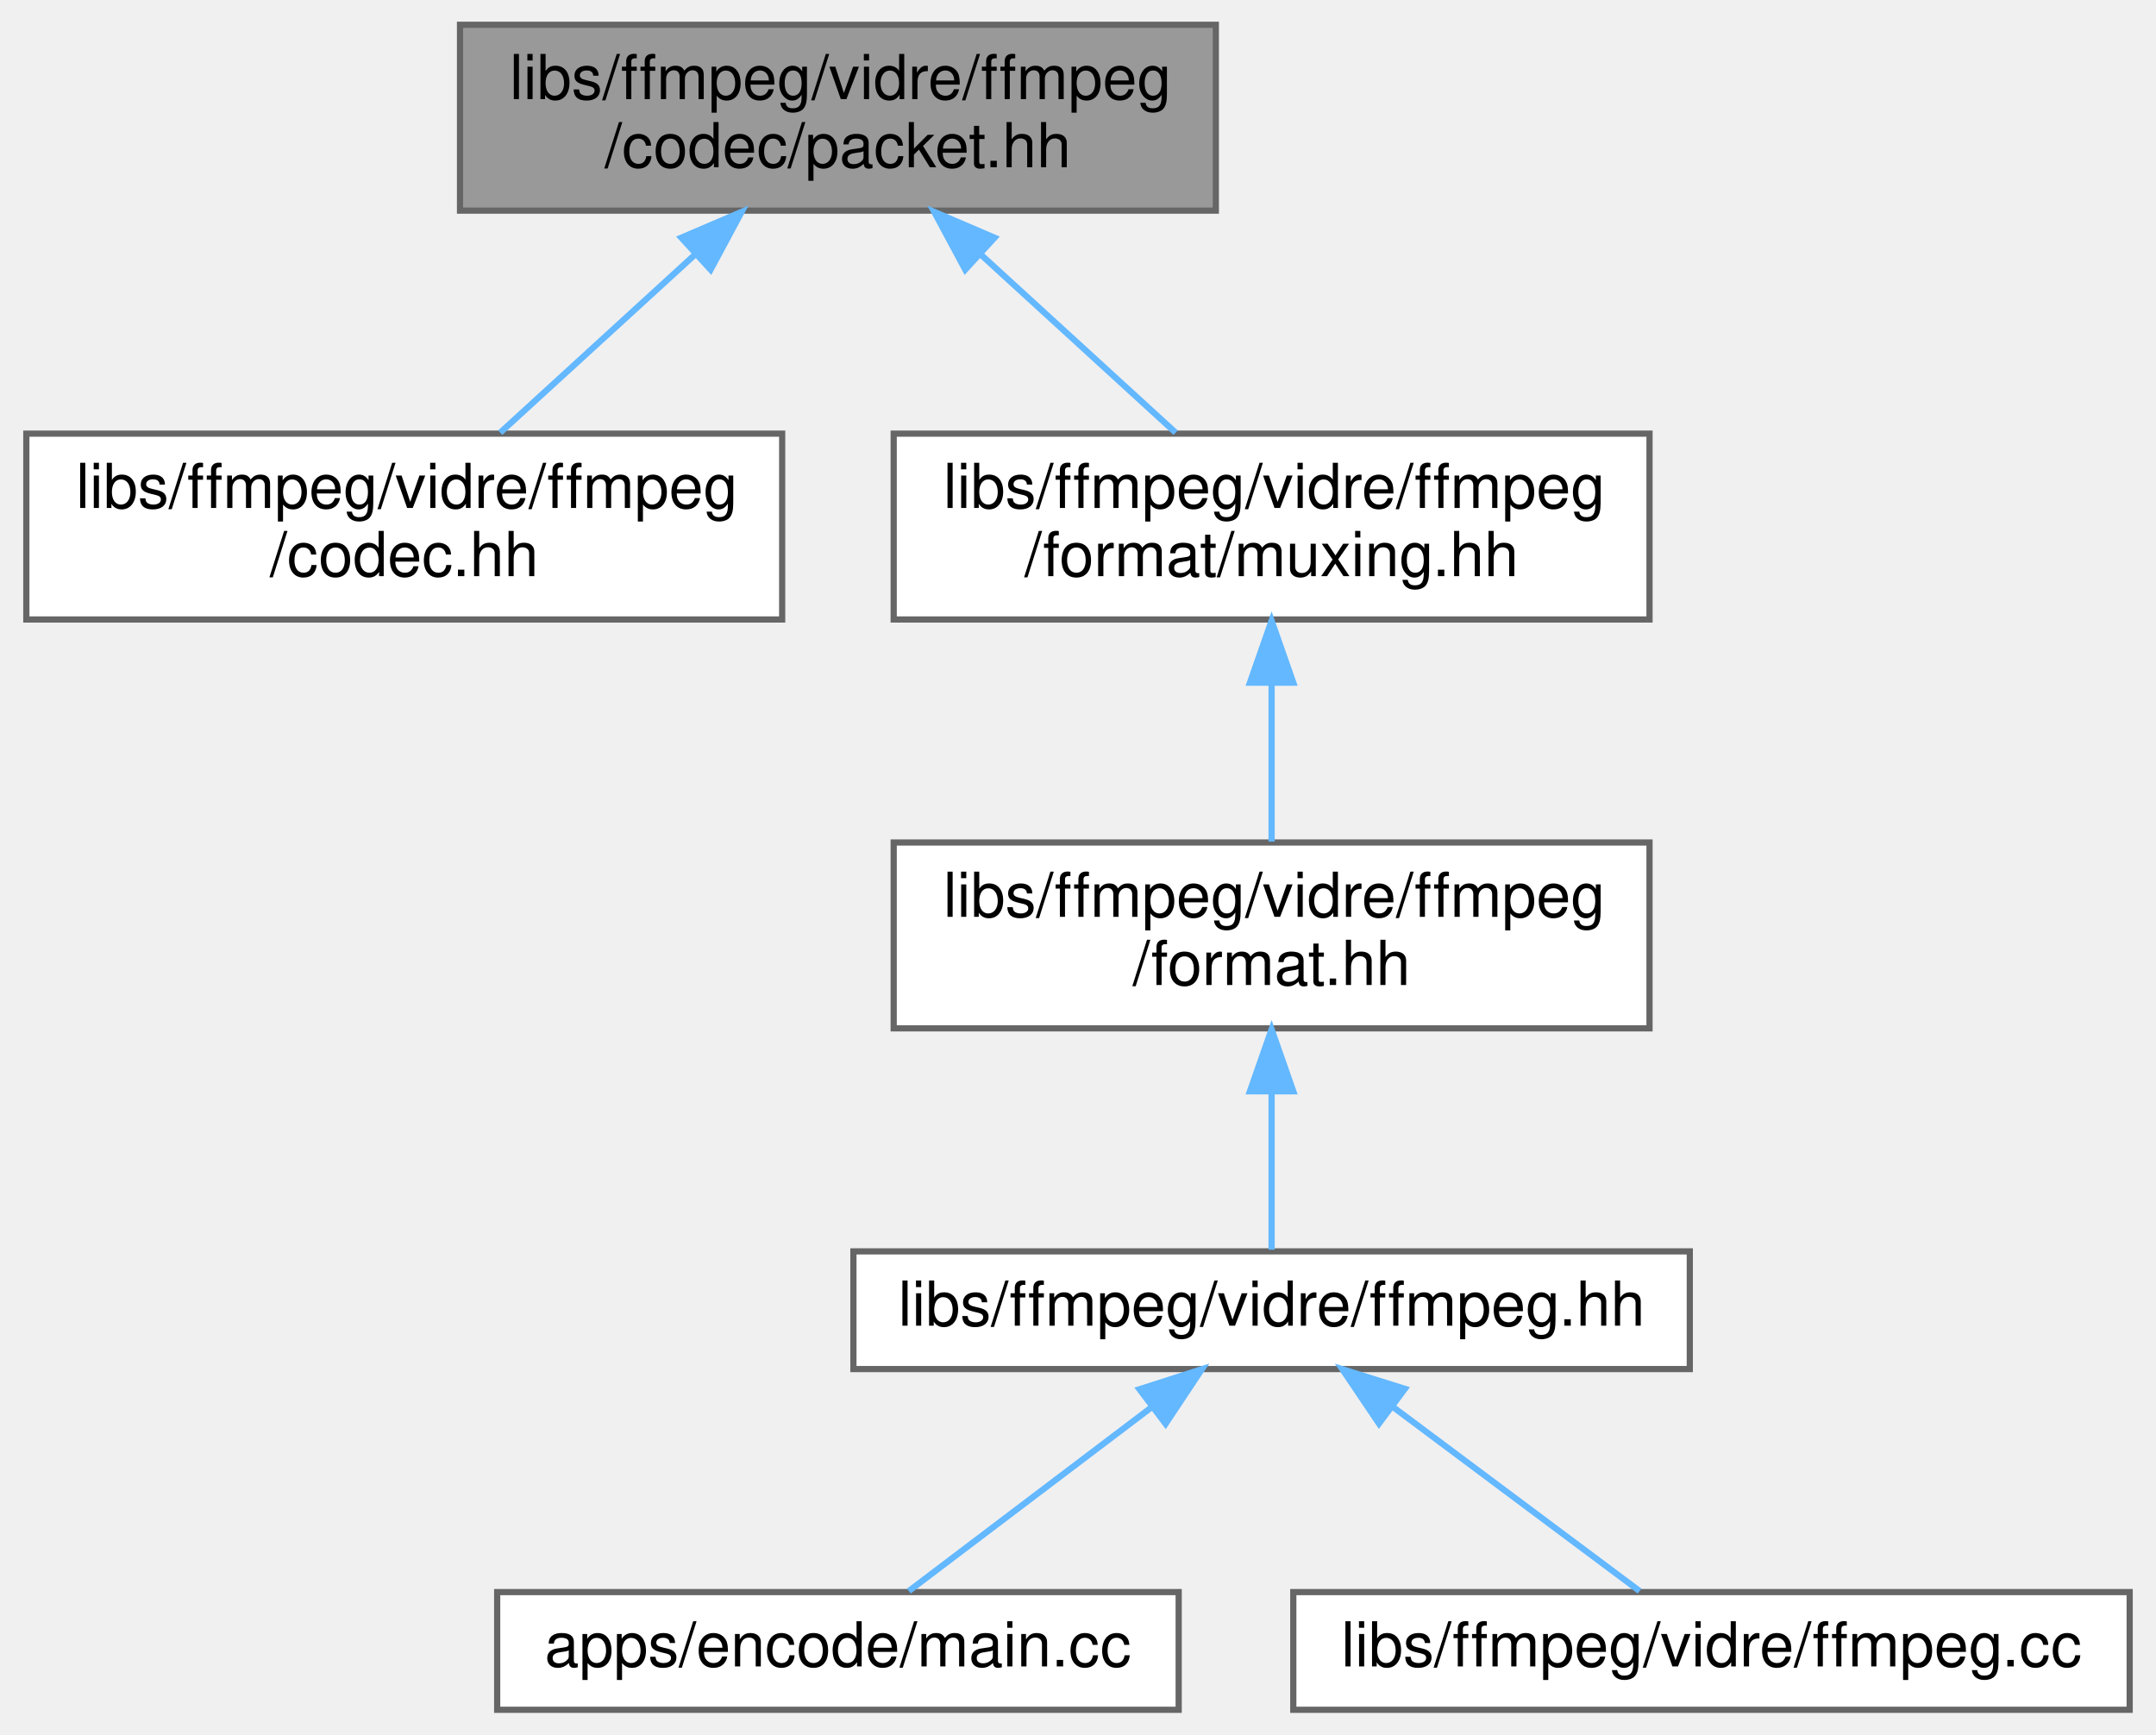
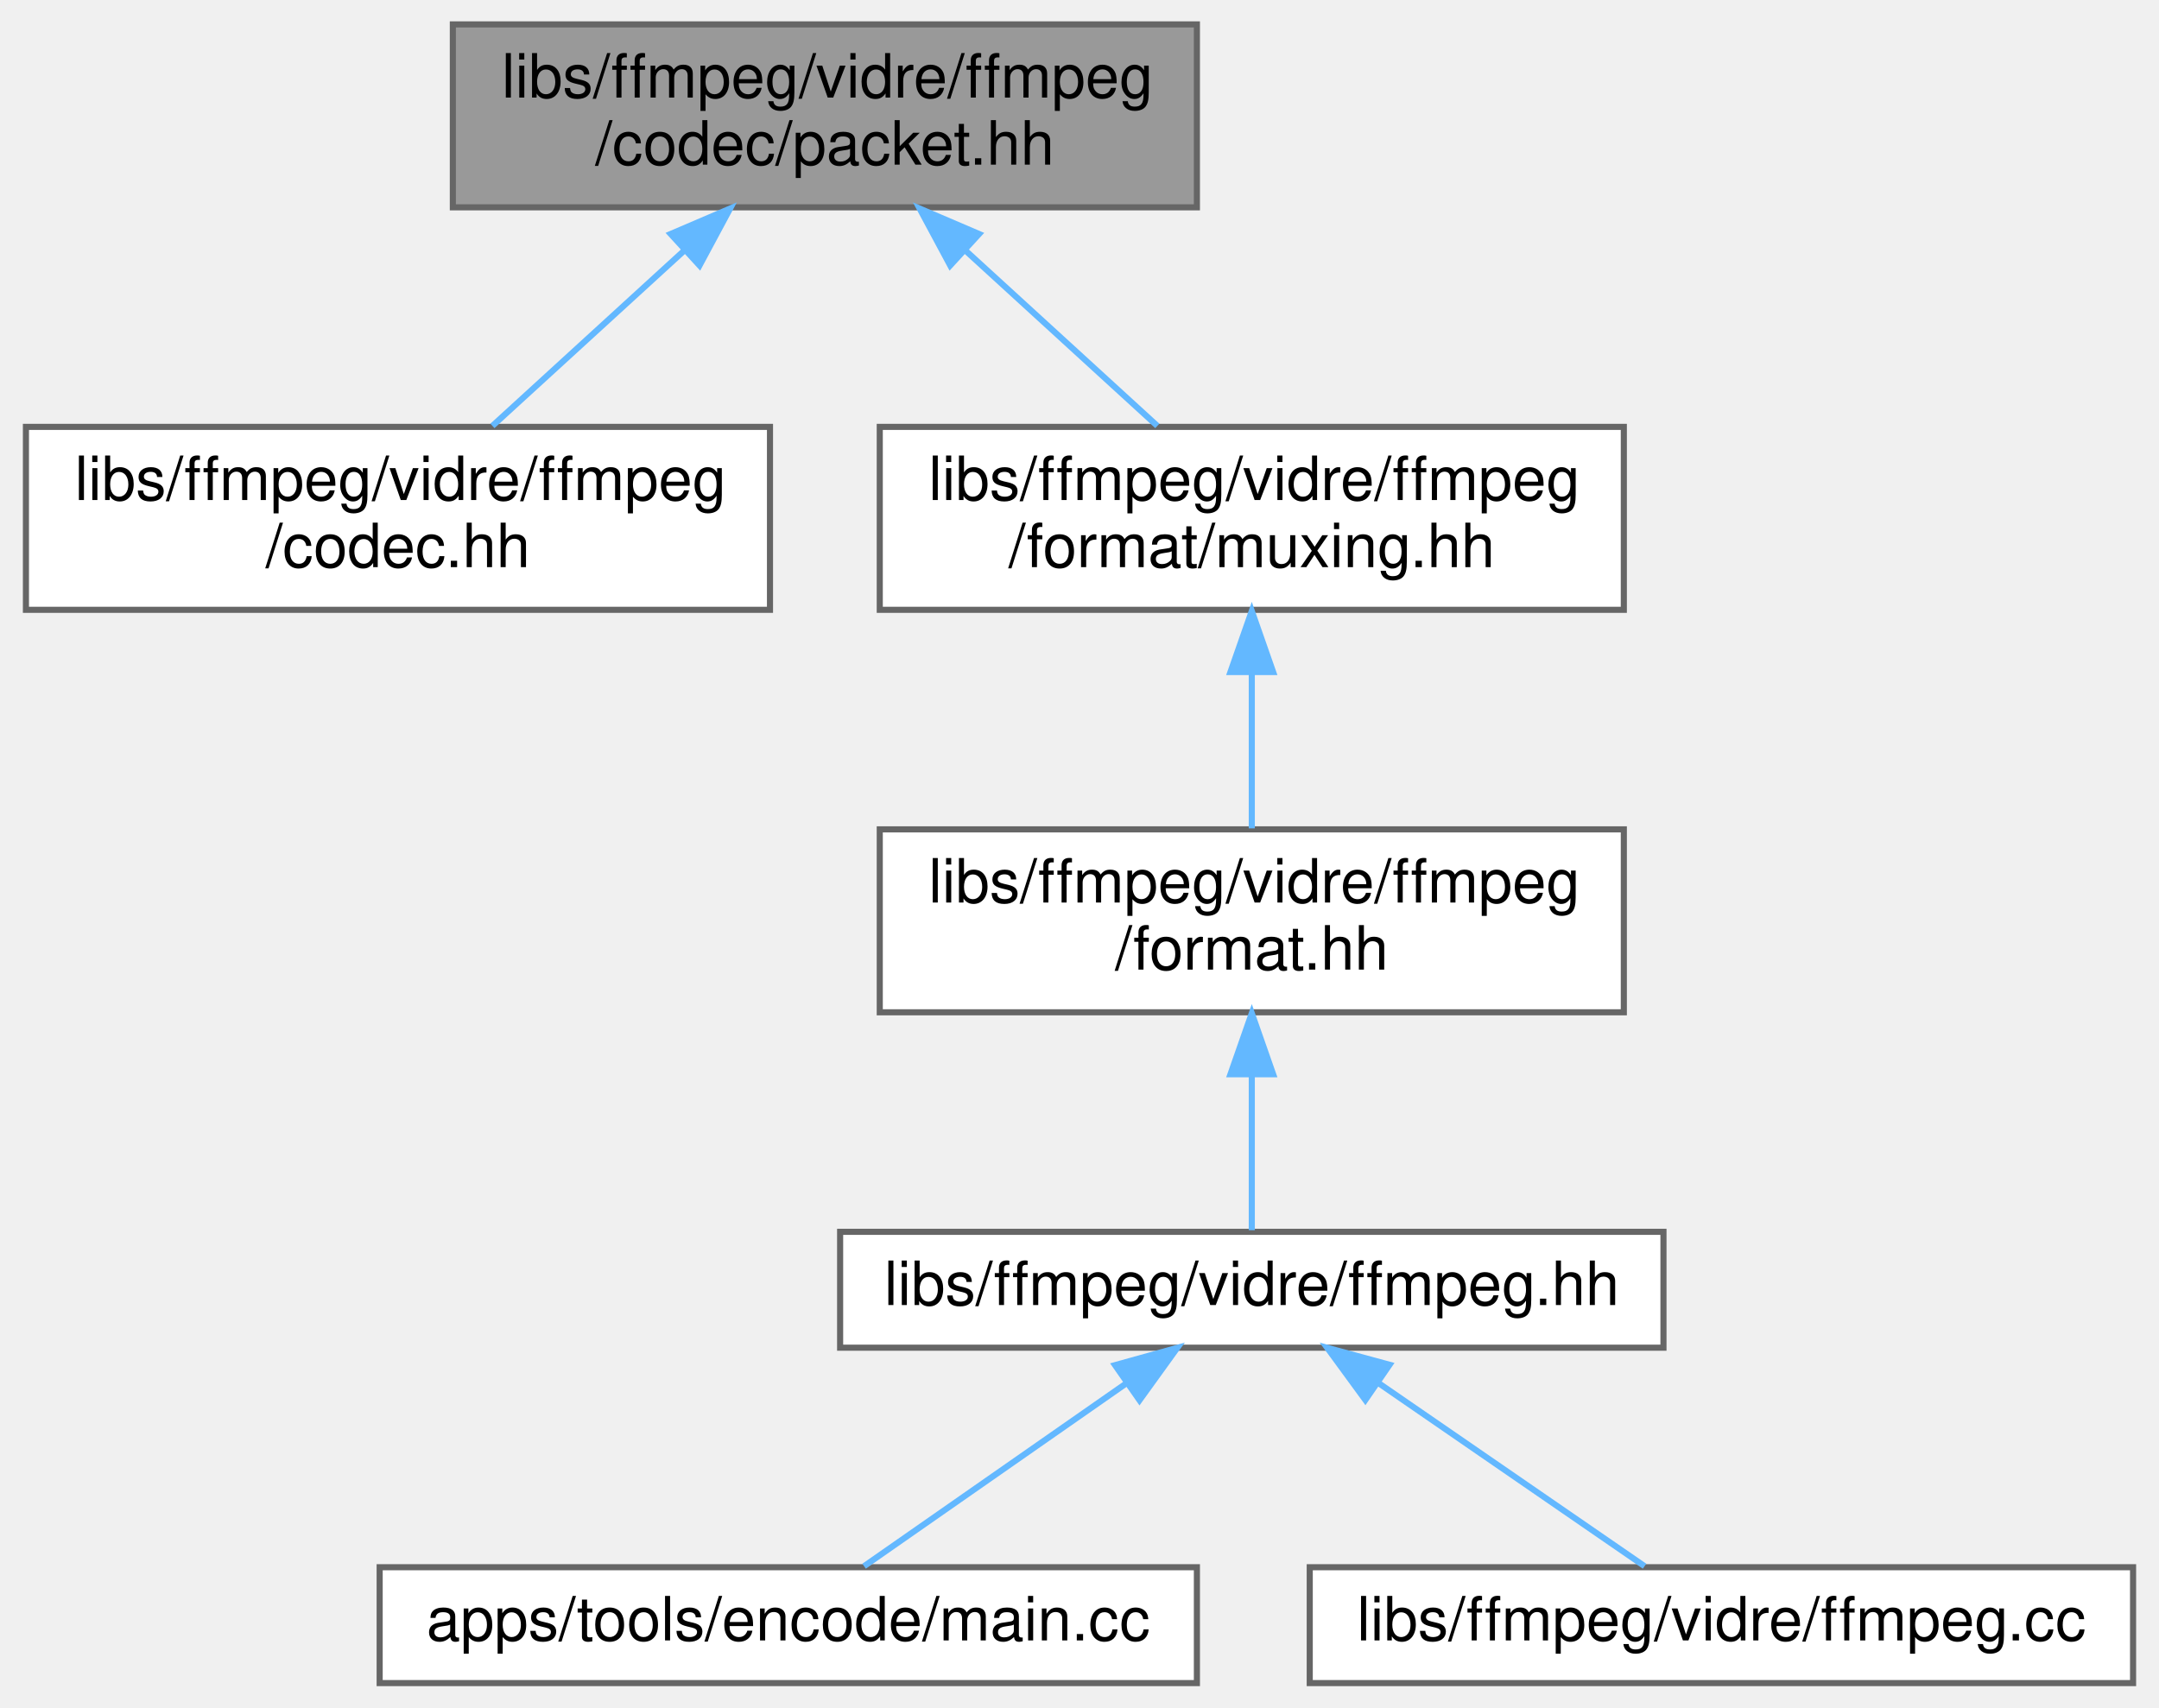
- <svg xmlns="http://www.w3.org/2000/svg" xmlns:xlink="http://www.w3.org/1999/xlink" width="348pt" height="280pt" viewBox="0.00 0.00 347.50 280.00">
+ <svg xmlns="http://www.w3.org/2000/svg" xmlns:xlink="http://www.w3.org/1999/xlink" width="354pt" height="280pt" viewBox="0.00 0.00 353.50 280.00">
  <g id="graph0" class="graph" transform="scale(1 1) rotate(0) translate(4 276)">
    <g id="Node000001" class="node">
      <g id="a_Node000001">
        <a xlink:title=" ">
          <polygon fill="#999999" stroke="#666666" points="192,-272 70,-272 70,-242 192,-242 192,-272" />
          <text text-anchor="start" x="78" y="-260" font-family="Helvetica,sans-Serif" font-size="10.00">libs/ffmpeg/vidre/ffmpeg</text>
          <text text-anchor="middle" x="131" y="-249" font-family="Helvetica,sans-Serif" font-size="10.00">/codec/packet.hh</text>
        </a>
      </g>
    </g>
    <g id="Node000002" class="node">
      <g id="a_Node000002">
        <a xlink:href="codec_8hh.html" target="_top" xlink:title=" ">
          <polygon fill="white" stroke="#666666" points="122,-206 0,-206 0,-176 122,-176 122,-206" />
          <text text-anchor="start" x="8" y="-194" font-family="Helvetica,sans-Serif" font-size="10.00">libs/ffmpeg/vidre/ffmpeg</text>
          <text text-anchor="middle" x="61" y="-183" font-family="Helvetica,sans-Serif" font-size="10.00">/codec.hh</text>
        </a>
      </g>
    </g>
    <g id="edge1_Node000001_Node000002" class="edge">
      <g id="a_edge1_Node000001_Node000002">
        <a xlink:title=" ">
          <path fill="none" stroke="#63b8ff" d="M107.95,-234.92C97.63,-225.49 85.73,-214.61 76.49,-206.16" />
          <polygon fill="#63b8ff" stroke="#63b8ff" points="105.72,-237.63 115.46,-241.8 110.45,-232.47 105.72,-237.63" />
        </a>
      </g>
    </g>
    <g id="Node000003" class="node">
      <g id="a_Node000003">
        <a xlink:href="muxing_8hh.html" target="_top" xlink:title=" ">
          <polygon fill="white" stroke="#666666" points="262,-206 140,-206 140,-176 262,-176 262,-206" />
          <text text-anchor="start" x="148" y="-194" font-family="Helvetica,sans-Serif" font-size="10.00">libs/ffmpeg/vidre/ffmpeg</text>
          <text text-anchor="middle" x="201" y="-183" font-family="Helvetica,sans-Serif" font-size="10.00">/format/muxing.hh</text>
        </a>
      </g>
    </g>
    <g id="edge2_Node000001_Node000003" class="edge">
      <g id="a_edge2_Node000001_Node000003">
        <a xlink:title=" ">
          <path fill="none" stroke="#63b8ff" d="M154.05,-234.92C164.37,-225.49 176.27,-214.61 185.51,-206.16" />
          <polygon fill="#63b8ff" stroke="#63b8ff" points="151.55,-232.47 146.54,-241.8 156.28,-237.63 151.55,-232.47" />
        </a>
      </g>
    </g>
    <g id="Node000004" class="node">
      <g id="a_Node000004">
        <a xlink:href="ffmpeg_2vidre_2ffmpeg_2format_8hh.html" target="_top" xlink:title=" ">
          <polygon fill="white" stroke="#666666" points="262,-140 140,-140 140,-110 262,-110 262,-140" />
          <text text-anchor="start" x="148" y="-128" font-family="Helvetica,sans-Serif" font-size="10.00">libs/ffmpeg/vidre/ffmpeg</text>
          <text text-anchor="middle" x="201" y="-117" font-family="Helvetica,sans-Serif" font-size="10.00">/format.hh</text>
        </a>
      </g>
    </g>
    <g id="edge3_Node000003_Node000004" class="edge">
      <g id="a_edge3_Node000003_Node000004">
        <a xlink:title=" ">
          <path fill="none" stroke="#63b8ff" d="M201,-165.54C201,-156.96 201,-147.61 201,-140.16" />
          <polygon fill="#63b8ff" stroke="#63b8ff" points="197.5,-165.8 201,-175.8 204.5,-165.8 197.5,-165.8" />
        </a>
      </g>
    </g>
    <g id="Node000005" class="node">
      <g id="a_Node000005">
        <a xlink:href="ffmpeg_8hh.html" target="_top" xlink:title=" ">
          <polygon fill="white" stroke="#666666" points="268.5,-74 133.5,-74 133.5,-55 268.5,-55 268.5,-74" />
          <text text-anchor="middle" x="201" y="-62" font-family="Helvetica,sans-Serif" font-size="10.00">libs/ffmpeg/vidre/ffmpeg.hh</text>
        </a>
      </g>
    </g>
    <g id="edge4_Node000004_Node000005" class="edge">
      <g id="a_edge4_Node000004_Node000005">
        <a xlink:title=" ">
          <path fill="none" stroke="#63b8ff" d="M201,-99.75C201,-90.72 201,-81.03 201,-74.27" />
          <polygon fill="#63b8ff" stroke="#63b8ff" points="197.5,-99.84 201,-109.84 204.5,-99.84 197.5,-99.84" />
        </a>
      </g>
    </g>
    <g id="Node000006" class="node">
      <g id="a_Node000006">
        <a xlink:href="main_8cc.html" target="_top" xlink:title=" ">
-           <polygon fill="white" stroke="#666666" points="186,-19 76,-19 76,0 186,0 186,-19" />
-           <text text-anchor="middle" x="131" y="-7" font-family="Helvetica,sans-Serif" font-size="10.00">apps/encode/main.cc</text>
+           <polygon fill="white" stroke="#666666" points="192,-19 58,-19 58,0 192,0 192,-19" />
+           <text text-anchor="middle" x="125" y="-7" font-family="Helvetica,sans-Serif" font-size="10.00">apps/tools/encode/main.cc</text>
        </a>
      </g>
    </g>
    <g id="edge5_Node000005_Node000006" class="edge">
      <g id="a_edge5_Node000005_Node000006">
        <a xlink:title=" ">
-           <path fill="none" stroke="#63b8ff" d="M181.69,-48.88C169.09,-39.34 153.07,-27.21 142.45,-19.17" />
-           <polygon fill="#63b8ff" stroke="#63b8ff" points="179.67,-51.74 189.75,-54.98 183.89,-46.16 179.67,-51.74" />
+           <path fill="none" stroke="#63b8ff" d="M180.42,-49.15C166.69,-39.57 149.07,-27.29 137.43,-19.17" />
+           <polygon fill="#63b8ff" stroke="#63b8ff" points="178.58,-52.14 188.79,-54.98 182.59,-46.39 178.58,-52.14" />
        </a>
      </g>
    </g>
    <g id="Node000007" class="node">
      <g id="a_Node000007">
        <a xlink:href="ffmpeg_8cc.html" target="_top" xlink:title=" ">
-           <polygon fill="white" stroke="#666666" points="339.5,-19 204.5,-19 204.5,0 339.5,0 339.5,-19" />
-           <text text-anchor="middle" x="272" y="-7" font-family="Helvetica,sans-Serif" font-size="10.00">libs/ffmpeg/vidre/ffmpeg.cc</text>
+           <polygon fill="white" stroke="#666666" points="345.5,-19 210.5,-19 210.5,0 345.5,0 345.5,-19" />
+           <text text-anchor="middle" x="278" y="-7" font-family="Helvetica,sans-Serif" font-size="10.00">libs/ffmpeg/vidre/ffmpeg.cc</text>
        </a>
      </g>
    </g>
    <g id="edge6_Node000005_Node000007" class="edge">
      <g id="a_edge6_Node000005_Node000007">
        <a xlink:title=" ">
-           <path fill="none" stroke="#63b8ff" d="M220.59,-48.88C233.37,-39.34 249.61,-27.21 260.39,-19.17" />
-           <polygon fill="#63b8ff" stroke="#63b8ff" points="218.33,-46.2 212.41,-54.98 222.51,-51.81 218.33,-46.2" />
+           <path fill="none" stroke="#63b8ff" d="M221.85,-49.15C235.76,-39.57 253.61,-27.29 265.4,-19.17" />
+           <polygon fill="#63b8ff" stroke="#63b8ff" points="219.62,-46.43 213.37,-54.98 223.59,-52.2 219.62,-46.43" />
        </a>
      </g>
    </g>
  </g>
</svg>
